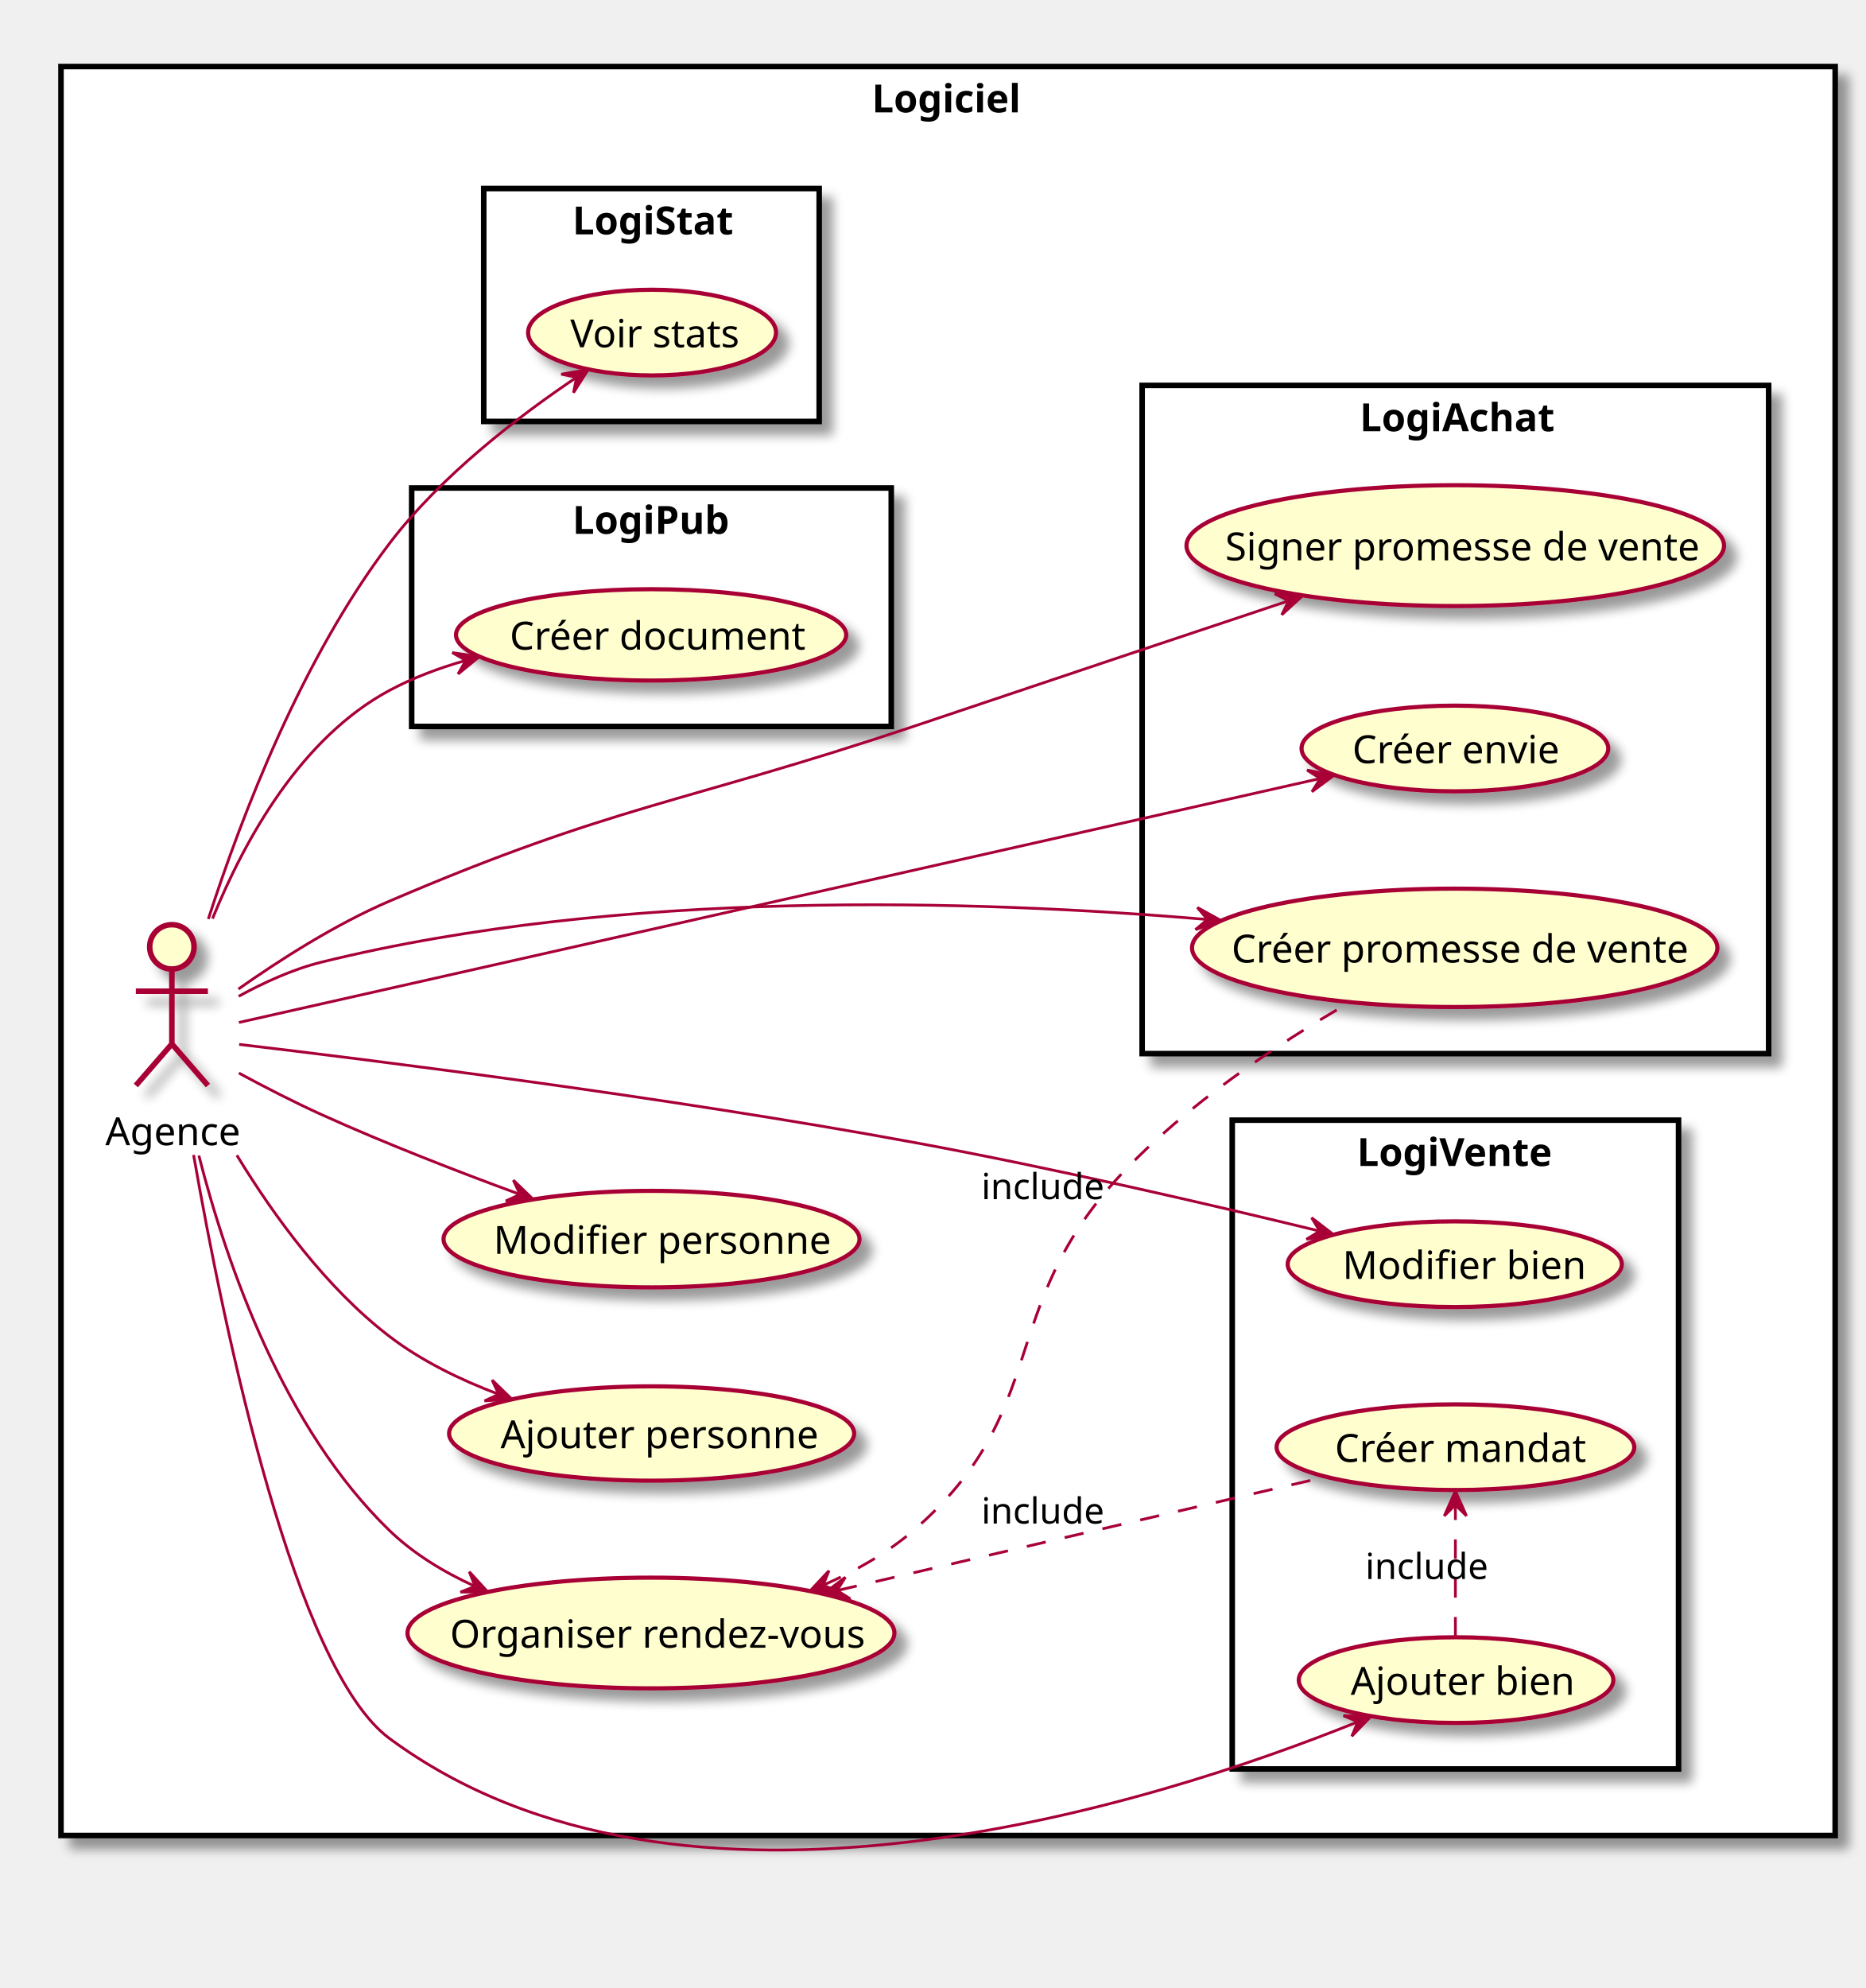
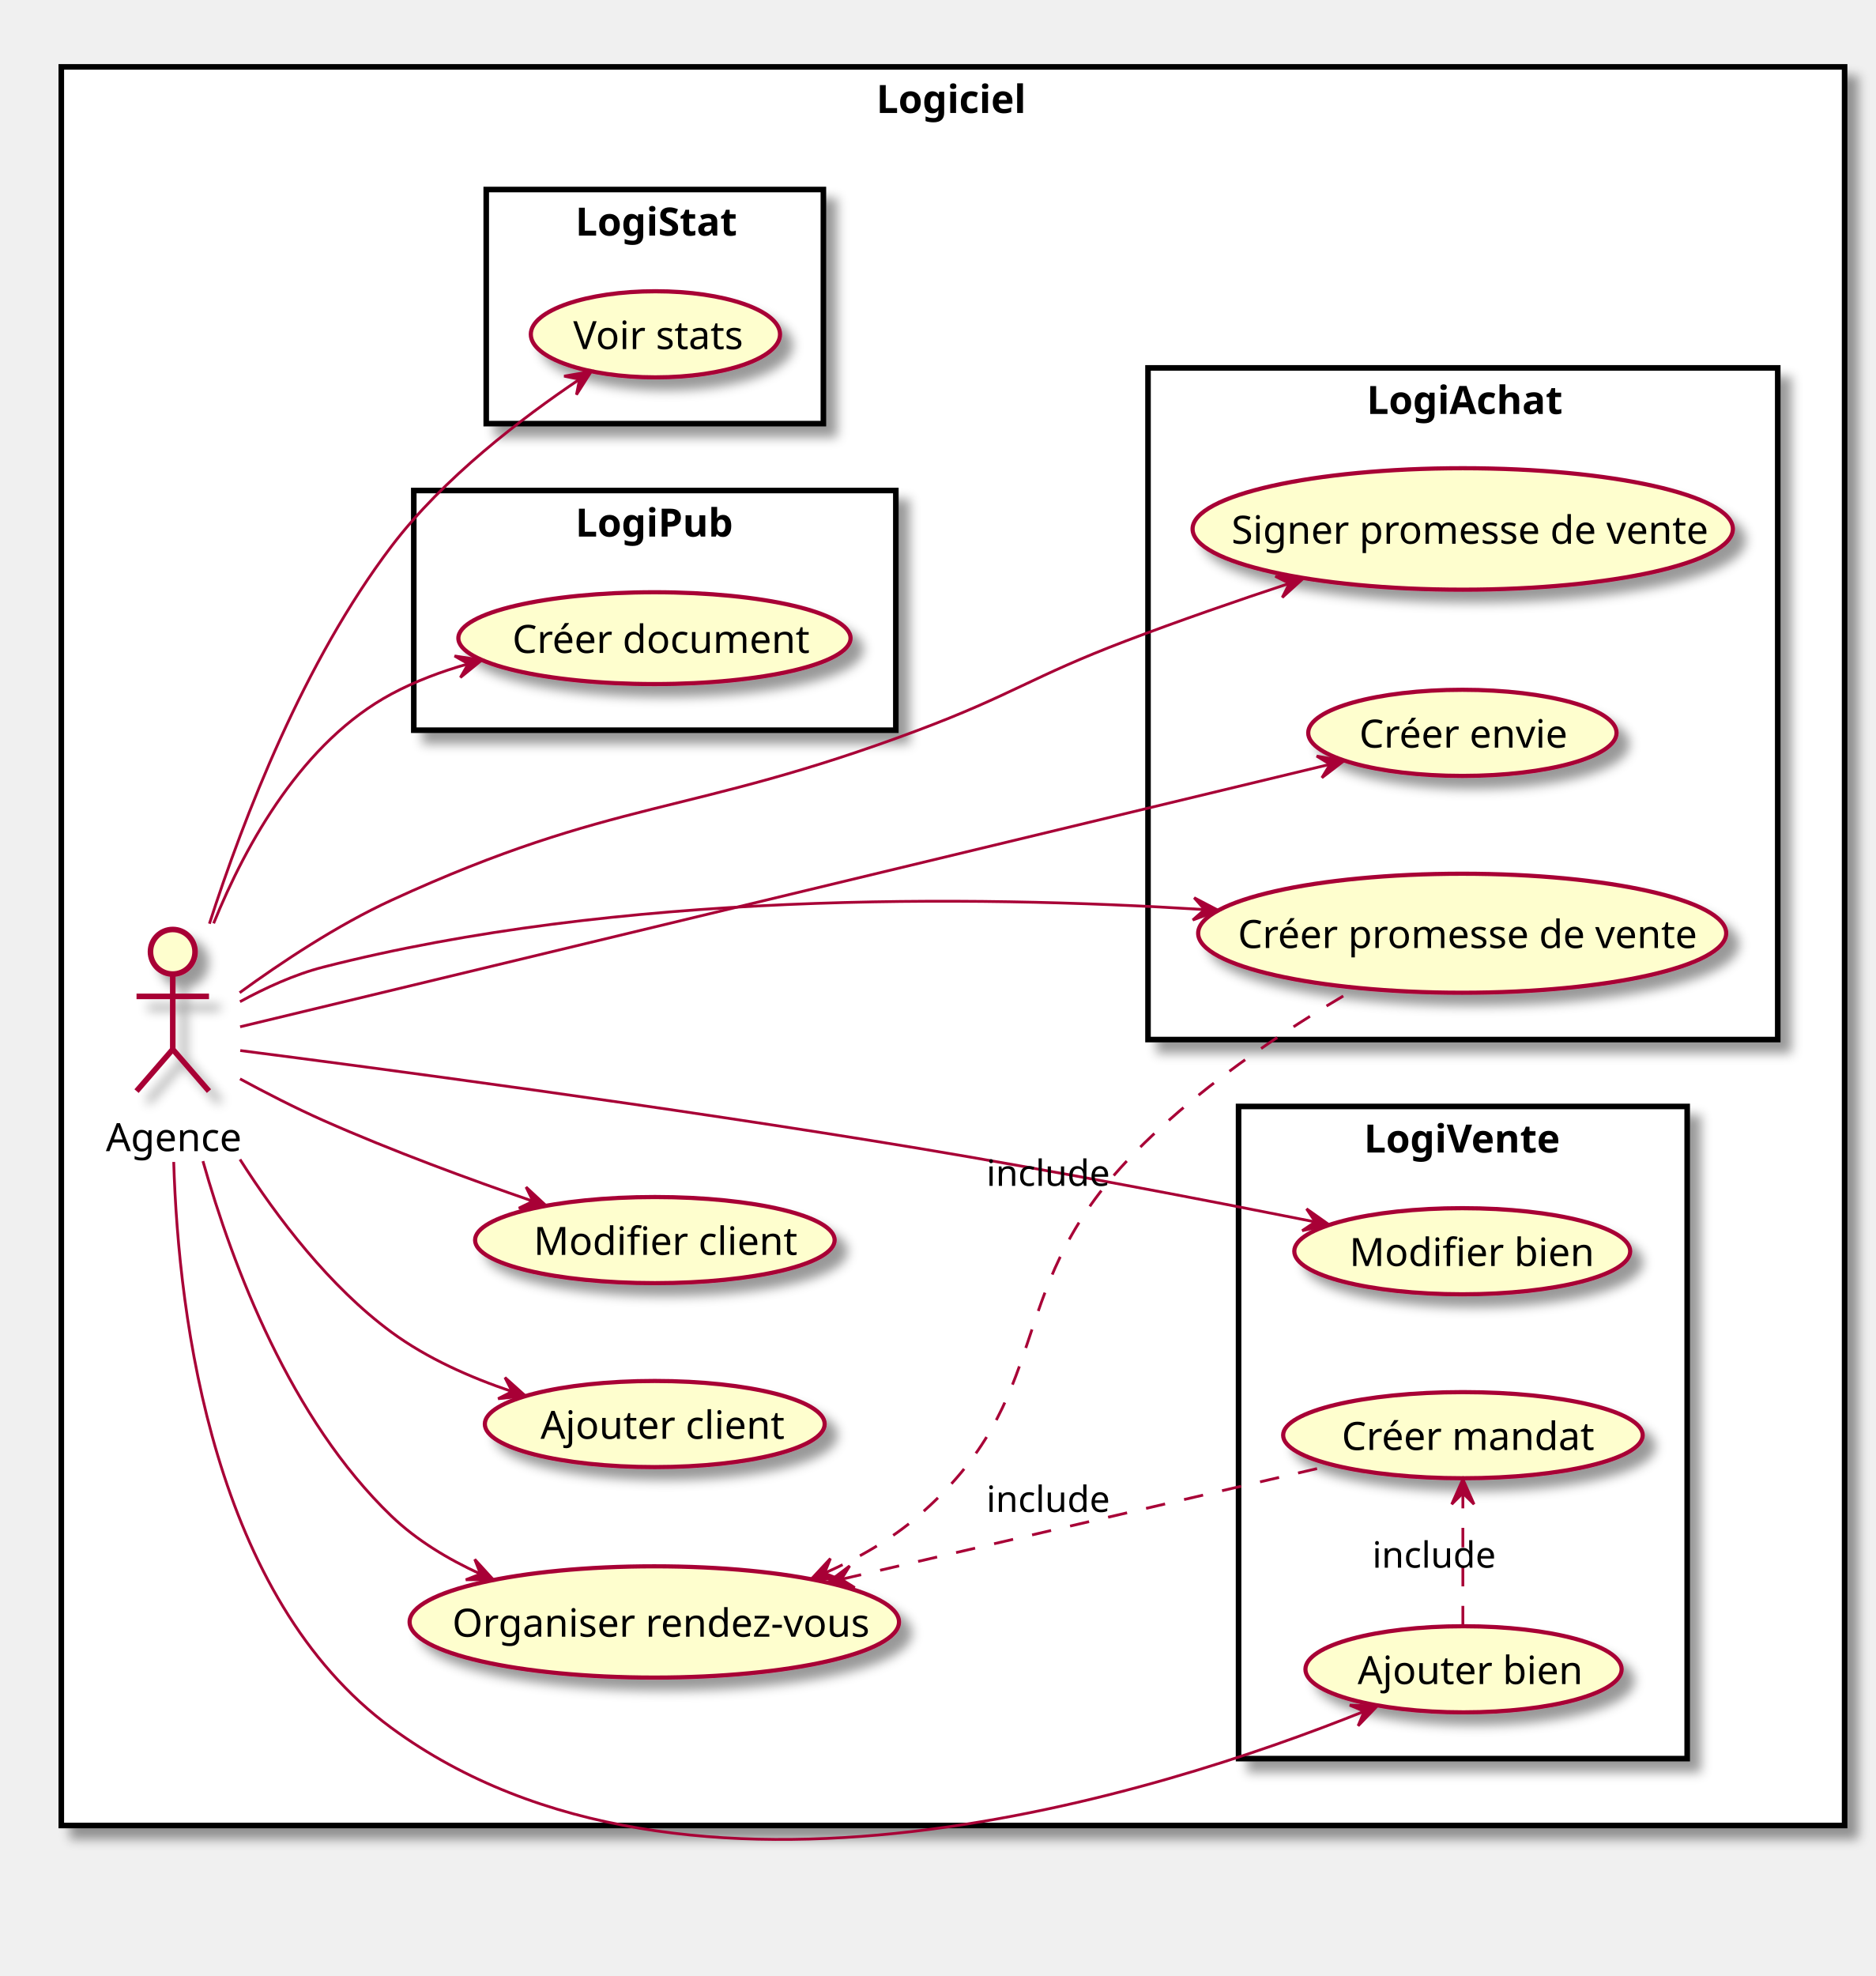
- <svg xmlns="http://www.w3.org/2000/svg" contentScriptType="application/ecmascript" contentStyleType="text/css" height="717px" preserveAspectRatio="none" style="width:673px;height:717px;" version="1.1" viewBox="0 0 673 717" width="673px" zoomAndPan="magnify">
+ <svg xmlns="http://www.w3.org/2000/svg" contentScriptType="application/ecmascript" contentStyleType="text/css" height="709px" preserveAspectRatio="none" style="width:673px;height:709px;" version="1.1" viewBox="0 0 673 709" width="673px" zoomAndPan="magnify">
  <defs>
-     <filter height="300%" id="f124qd7zau26mj" width="300%" x="-1" y="-1">
+     <filter height="300%" id="f1l2twnrxchgdv" width="300%" x="-1" y="-1">
      <feGaussianBlur result="blurOut" stdDeviation="2.0" />
      <feColorMatrix in="blurOut" result="blurOut2" type="matrix" values="0 0 0 0 0 0 0 0 0 0 0 0 0 0 0 0 0 0 .4 0" />
      <feOffset dx="4.0" dy="4.0" in="blurOut2" result="blurOut3" />
      <feBlend in="SourceGraphic" in2="blurOut3" mode="normal" />
    </filter>
  </defs>
  <g>
-     <rect fill="#FFFFFF" filter="url(#f124qd7zau26mj)" height="638" style="stroke: #000000; stroke-width: 2.0;" width="640" x="22" y="24" />
+     <rect fill="#FFFFFF" filter="url(#f1l2twnrxchgdv)" height="631" style="stroke: #000000; stroke-width: 2.0;" width="640" x="22" y="24" />
    <text fill="#000000" font-family="sans-serif" font-size="14" font-weight="bold" lengthAdjust="spacingAndGlyphs" textLength="55" x="314.5" y="40.533">Logiciel</text>
-     <rect fill="#FFFFFF" filter="url(#f124qd7zau26mj)" height="234" style="stroke: #000000; stroke-width: 2.0;" width="161" x="444.5" y="404" />
-     <text fill="#000000" font-family="sans-serif" font-size="14" font-weight="bold" lengthAdjust="spacingAndGlyphs" textLength="71" x="489.5" y="420.533">LogiVente</text>
-     <rect fill="#FFFFFF" filter="url(#f124qd7zau26mj)" height="241" style="stroke: #000000; stroke-width: 2.0;" width="226" x="412" y="139" />
-     <text fill="#000000" font-family="sans-serif" font-size="14" font-weight="bold" lengthAdjust="spacingAndGlyphs" textLength="69" x="490.5" y="155.533">LogiAchat</text>
-     <rect fill="#FFFFFF" filter="url(#f124qd7zau26mj)" height="86" style="stroke: #000000; stroke-width: 2.0;" width="173" x="148.5" y="176" />
+     <rect fill="#FFFFFF" filter="url(#f1l2twnrxchgdv)" height="234" style="stroke: #000000; stroke-width: 2.0;" width="161" x="444.5" y="397" />
+     <text fill="#000000" font-family="sans-serif" font-size="14" font-weight="bold" lengthAdjust="spacingAndGlyphs" textLength="71" x="489.5" y="413.533">LogiVente</text>
+     <rect fill="#FFFFFF" filter="url(#f1l2twnrxchgdv)" height="241" style="stroke: #000000; stroke-width: 2.0;" width="226" x="412" y="132" />
+     <text fill="#000000" font-family="sans-serif" font-size="14" font-weight="bold" lengthAdjust="spacingAndGlyphs" textLength="69" x="490.5" y="148.533">LogiAchat</text>
+     <rect fill="#FFFFFF" filter="url(#f1l2twnrxchgdv)" height="86" style="stroke: #000000; stroke-width: 2.0;" width="173" x="148.5" y="176" />
    <text fill="#000000" font-family="sans-serif" font-size="14" font-weight="bold" lengthAdjust="spacingAndGlyphs" textLength="57" x="206.5" y="192.533">LogiPub</text>
-     <rect fill="#FFFFFF" filter="url(#f124qd7zau26mj)" height="84" style="stroke: #000000; stroke-width: 2.0;" width="121" x="174.5" y="68" />
+     <rect fill="#FFFFFF" filter="url(#f1l2twnrxchgdv)" height="84" style="stroke: #000000; stroke-width: 2.0;" width="121" x="174.5" y="68" />
    <text fill="#000000" font-family="sans-serif" font-size="14" font-weight="bold" lengthAdjust="spacingAndGlyphs" textLength="57" x="206.5" y="84.533">LogiStat</text>
-     <ellipse cx="234.819" cy="588.964" fill="#FEFECE" filter="url(#f124qd7zau26mj)" rx="87.819" ry="19.964" style="stroke: #A80036; stroke-width: 1.5;" />
-     <text fill="#000000" font-family="sans-serif" font-size="14" lengthAdjust="spacingAndGlyphs" textLength="145" x="162.319" y="594.269">Organiser rendez-vous</text>
-     <ellipse cx="62" cy="341.5" fill="#FEFECE" filter="url(#f124qd7zau26mj)" rx="8" ry="8" style="stroke: #A80036; stroke-width: 2.0;" />
-     <path d="M62,349.5 L62,376.5 M49,357.5 L75,357.5 M62,376.5 L49,391.5 M62,376.5 L75,391.5 " fill="#FEFECE" filter="url(#f124qd7zau26mj)" style="stroke: #A80036; stroke-width: 2.0;" />
+     <ellipse cx="234.819" cy="581.964" fill="#FEFECE" filter="url(#f1l2twnrxchgdv)" rx="87.819" ry="19.964" style="stroke: #A80036; stroke-width: 1.5;" />
+     <text fill="#000000" font-family="sans-serif" font-size="14" lengthAdjust="spacingAndGlyphs" textLength="145" x="162.319" y="587.269">Organiser rendez-vous</text>
+     <ellipse cx="62" cy="341.5" fill="#FEFECE" filter="url(#f1l2twnrxchgdv)" rx="8" ry="8" style="stroke: #A80036; stroke-width: 2.0;" />
+     <path d="M62,349.5 L62,376.5 M49,357.5 L75,357.5 M62,376.5 L49,391.5 M62,376.5 L75,391.5 " fill="#FEFECE" filter="url(#f1l2twnrxchgdv)" style="stroke: #A80036; stroke-width: 2.0;" />
    <text fill="#000000" font-family="sans-serif" font-size="14" lengthAdjust="spacingAndGlyphs" textLength="48" x="38" y="413.033">Agence</text>
-     <ellipse cx="235.059" cy="517.012" fill="#FEFECE" filter="url(#f124qd7zau26mj)" rx="73.059" ry="17.012" style="stroke: #A80036; stroke-width: 1.5;" />
-     <text fill="#000000" font-family="sans-serif" font-size="14" lengthAdjust="spacingAndGlyphs" textLength="109" x="180.559" y="522.317">Ajouter personne</text>
-     <ellipse cx="235.021" cy="446.904" fill="#FEFECE" filter="url(#f124qd7zau26mj)" rx="75.021" ry="17.404" style="stroke: #A80036; stroke-width: 1.5;" />
-     <text fill="#000000" font-family="sans-serif" font-size="14" lengthAdjust="spacingAndGlyphs" textLength="114" x="178.021" y="452.209">Modifier personne</text>
-     <ellipse cx="525.24" cy="605.952" fill="#FEFECE" filter="url(#f124qd7zau26mj)" rx="56.74" ry="15.452" style="stroke: #A80036; stroke-width: 1.5;" />
-     <text fill="#000000" font-family="sans-serif" font-size="14" lengthAdjust="spacingAndGlyphs" textLength="76" x="487.24" y="611.256">Ajouter bien</text>
-     <ellipse cx="525.018" cy="521.952" fill="#FEFECE" filter="url(#f124qd7zau26mj)" rx="64.518" ry="15.452" style="stroke: #A80036; stroke-width: 1.5;" />
-     <text fill="#000000" font-family="sans-serif" font-size="14" lengthAdjust="spacingAndGlyphs" textLength="87" x="481.518" y="527.256">Créer mandat</text>
-     <ellipse cx="524.776" cy="455.952" fill="#FEFECE" filter="url(#f124qd7zau26mj)" rx="60.276" ry="15.452" style="stroke: #A80036; stroke-width: 1.5;" />
-     <text fill="#000000" font-family="sans-serif" font-size="14" lengthAdjust="spacingAndGlyphs" textLength="81" x="484.276" y="461.256">Modifier bien</text>
-     <ellipse cx="524.751" cy="341.85" fill="#FEFECE" filter="url(#f124qd7zau26mj)" rx="94.751" ry="21.35" style="stroke: #A80036; stroke-width: 1.5;" />
-     <text fill="#000000" font-family="sans-serif" font-size="14" lengthAdjust="spacingAndGlyphs" textLength="161" x="444.251" y="347.155">Créer promesse de vente</text>
-     <ellipse cx="524.826" cy="269.952" fill="#FEFECE" filter="url(#f124qd7zau26mj)" rx="55.326" ry="15.452" style="stroke: #A80036; stroke-width: 1.5;" />
-     <text fill="#000000" font-family="sans-serif" font-size="14" lengthAdjust="spacingAndGlyphs" textLength="74" x="487.826" y="275.256">Créer envie</text>
-     <ellipse cx="524.952" cy="196.791" fill="#FEFECE" filter="url(#f124qd7zau26mj)" rx="96.953" ry="21.791" style="stroke: #A80036; stroke-width: 1.5;" />
-     <text fill="#000000" font-family="sans-serif" font-size="14" lengthAdjust="spacingAndGlyphs" textLength="166" x="441.952" y="202.095">Signer promesse de vente</text>
-     <ellipse cx="234.873" cy="228.975" fill="#FEFECE" filter="url(#f124qd7zau26mj)" rx="70.373" ry="16.474" style="stroke: #A80036; stroke-width: 1.5;" />
+     <ellipse cx="234.983" cy="510.952" fill="#FEFECE" filter="url(#f1l2twnrxchgdv)" rx="60.983" ry="15.452" style="stroke: #A80036; stroke-width: 1.5;" />
+     <text fill="#000000" font-family="sans-serif" font-size="14" lengthAdjust="spacingAndGlyphs" textLength="82" x="193.983" y="516.256">Ajouter client</text>
+     <ellipse cx="235.018" cy="444.952" fill="#FEFECE" filter="url(#f1l2twnrxchgdv)" rx="64.518" ry="15.452" style="stroke: #A80036; stroke-width: 1.5;" />
+     <text fill="#000000" font-family="sans-serif" font-size="14" lengthAdjust="spacingAndGlyphs" textLength="87" x="191.518" y="450.256">Modifier client</text>
+     <ellipse cx="525.24" cy="598.952" fill="#FEFECE" filter="url(#f1l2twnrxchgdv)" rx="56.74" ry="15.452" style="stroke: #A80036; stroke-width: 1.5;" />
+     <text fill="#000000" font-family="sans-serif" font-size="14" lengthAdjust="spacingAndGlyphs" textLength="76" x="487.24" y="604.256">Ajouter bien</text>
+     <ellipse cx="525.018" cy="514.952" fill="#FEFECE" filter="url(#f1l2twnrxchgdv)" rx="64.518" ry="15.452" style="stroke: #A80036; stroke-width: 1.5;" />
+     <text fill="#000000" font-family="sans-serif" font-size="14" lengthAdjust="spacingAndGlyphs" textLength="87" x="481.518" y="520.256">Créer mandat</text>
+     <ellipse cx="524.776" cy="448.952" fill="#FEFECE" filter="url(#f1l2twnrxchgdv)" rx="60.276" ry="15.452" style="stroke: #A80036; stroke-width: 1.5;" />
+     <text fill="#000000" font-family="sans-serif" font-size="14" lengthAdjust="spacingAndGlyphs" textLength="81" x="484.276" y="454.256">Modifier bien</text>
+     <ellipse cx="524.751" cy="334.85" fill="#FEFECE" filter="url(#f1l2twnrxchgdv)" rx="94.751" ry="21.35" style="stroke: #A80036; stroke-width: 1.5;" />
+     <text fill="#000000" font-family="sans-serif" font-size="14" lengthAdjust="spacingAndGlyphs" textLength="161" x="444.251" y="340.155">Créer promesse de vente</text>
+     <ellipse cx="524.826" cy="262.952" fill="#FEFECE" filter="url(#f1l2twnrxchgdv)" rx="55.326" ry="15.452" style="stroke: #A80036; stroke-width: 1.5;" />
+     <text fill="#000000" font-family="sans-serif" font-size="14" lengthAdjust="spacingAndGlyphs" textLength="74" x="487.826" y="268.256">Créer envie</text>
+     <ellipse cx="524.952" cy="189.791" fill="#FEFECE" filter="url(#f1l2twnrxchgdv)" rx="96.953" ry="21.791" style="stroke: #A80036; stroke-width: 1.5;" />
+     <text fill="#000000" font-family="sans-serif" font-size="14" lengthAdjust="spacingAndGlyphs" textLength="166" x="441.952" y="195.095">Signer promesse de vente</text>
+     <ellipse cx="234.873" cy="228.975" fill="#FEFECE" filter="url(#f1l2twnrxchgdv)" rx="70.373" ry="16.474" style="stroke: #A80036; stroke-width: 1.5;" />
    <text fill="#000000" font-family="sans-serif" font-size="14" lengthAdjust="spacingAndGlyphs" textLength="102" x="183.873" y="234.279">Créer document</text>
-     <ellipse cx="235.219" cy="119.952" fill="#FEFECE" filter="url(#f124qd7zau26mj)" rx="44.719" ry="15.452" style="stroke: #A80036; stroke-width: 1.5;" />
+     <ellipse cx="235.219" cy="119.952" fill="#FEFECE" filter="url(#f1l2twnrxchgdv)" rx="44.719" ry="15.452" style="stroke: #A80036; stroke-width: 1.5;" />
    <text fill="#000000" font-family="sans-serif" font-size="14" lengthAdjust="spacingAndGlyphs" textLength="59" x="205.719" y="125.256">Voir stats</text>
-     <path d="M85.441,416.658 C98.882,438.725 117.775,464.607 140.5,482 C152.023,490.819 166.009,497.614 179.614,502.764 " fill="none" id="Agence-Ajouter personne" style="stroke: #A80036; stroke-width: 1.0;" />
-     <polygon fill="#A80036" points="184.604,504.588,177.525,497.74,179.908,502.871,174.778,505.254,184.604,504.588" style="stroke: #A80036; stroke-width: 1.0;" />
-     <path d="M86.176,387.028 C95.341,391.973 106.046,397.493 116,402 C139.118,412.468 165.453,422.669 187.371,430.705 " fill="none" id="Agence-Modifier personne" style="stroke: #A80036; stroke-width: 1.0;" />
-     <polygon fill="#A80036" points="192.264,432.49,185.181,425.647,187.567,430.776,182.438,433.162,192.264,432.49" style="stroke: #A80036; stroke-width: 1.0;" />
-     <path d="M71.737,416.77 C81.926,456.605 102.455,515.221 140.5,552 C149.176,560.387 159.984,566.943 171.14,572.044 " fill="none" id="Agence-Organiser rendez-vous" style="stroke: #A80036; stroke-width: 1.0;" />
-     <polygon fill="#A80036" points="175.937,574.143,169.296,566.87,171.356,572.139,166.088,574.199,175.937,574.143" style="stroke: #A80036; stroke-width: 1.0;" />
-     <path d="M525,590.2 C525,576.825 525,557.547 525,542.897 " fill="none" id="Ajouter bien-Créer mandat" style="stroke: #A80036; stroke-width: 1.0; stroke-dasharray: 7.0,7.0;" />
-     <polygon fill="#A80036" points="525,537.729,521,546.729,525,542.729,529,546.729,525,537.729" style="stroke: #A80036; stroke-width: 1.0;" />
-     <text fill="#000000" font-family="sans-serif" font-size="13" lengthAdjust="spacingAndGlyphs" textLength="41" x="492.5" y="569.495">include</text>
-     <path d="M86.273,376.676 C132.712,382.157 240.102,395.542 329.5,412 C379.682,421.238 436.549,434.423 475.772,443.948 " fill="none" id="Agence-Modifier bien" style="stroke: #A80036; stroke-width: 1.0;" />
-     <polygon fill="#A80036" points="480.946,445.208,473.148,439.192,476.088,444.025,471.255,446.965,480.946,445.208" style="stroke: #A80036; stroke-width: 1.0;" />
-     <path d="M69.832,416.551 C81.281,481.839 106.474,601.836 140.5,627 C246.257,705.212 416.741,650.419 489.403,621.16 " fill="none" id="Agence-Ajouter bien" style="stroke: #A80036; stroke-width: 1.0;" />
-     <polygon fill="#A80036" points="494.463,619.1,484.619,618.787,489.832,620.984,487.634,626.197,494.463,619.1" style="stroke: #A80036; stroke-width: 1.0;" />
-     <path d="M302.223,573.594 C356.076,561.066 430.664,543.714 478.127,532.672 " fill="none" id="Organiser rendez-vous-Créer mandat" style="stroke: #A80036; stroke-width: 1.0; stroke-dasharray: 7.0,7.0;" />
-     <polygon fill="#A80036" points="297.077,574.791,306.749,576.647,301.947,573.658,304.936,568.855,297.077,574.791" style="stroke: #A80036; stroke-width: 1.0;" />
-     <text fill="#000000" font-family="sans-serif" font-size="13" lengthAdjust="spacingAndGlyphs" textLength="41" x="354" y="549.495">include</text>
-     <path d="M86.099,359.323 C95.076,354.414 105.673,349.546 116,347 C223.453,320.51 351.707,324.49 435.354,331.615 " fill="none" id="Agence-Créer promesse de vente" style="stroke: #A80036; stroke-width: 1.0;" />
-     <polygon fill="#A80036" points="440.549,332.067,431.929,327.303,435.568,331.634,431.236,335.273,440.549,332.067" style="stroke: #A80036; stroke-width: 1.0;" />
-     <path d="M86.177,368.771 C158.016,352.565 378.001,302.937 476.014,280.826 " fill="none" id="Agence-Créer envie" style="stroke: #A80036; stroke-width: 1.0;" />
-     <polygon fill="#A80036" points="481.156,279.665,471.496,277.746,476.279,280.766,473.258,285.549,481.156,279.665" style="stroke: #A80036; stroke-width: 1.0;" />
-     <path d="M296.943,571.73 C308.563,566.619 320.035,560.14 329.5,552 C379.407,509.082 359.17,472.197 404,424 C427.802,398.411 460.973,376.509 486.409,361.794 " fill="none" id="Organiser rendez-vous-Créer promesse de vente" style="stroke: #A80036; stroke-width: 1.0; stroke-dasharray: 7.0,7.0;" />
-     <polygon fill="#A80036" points="292.312,573.694,302.159,573.864,296.915,571.742,299.037,566.498,292.312,573.694" style="stroke: #A80036; stroke-width: 1.0;" />
-     <text fill="#000000" font-family="sans-serif" font-size="13" lengthAdjust="spacingAndGlyphs" textLength="41" x="354" y="432.495">include</text>
-     <path d="M86.003,356.709 C100.881,346.238 121.039,333.338 140.5,325 C221.888,290.129 245.528,290.084 329.5,262 C362.622,250.922 370.878,248.078 404,237 C423.775,230.386 445.39,223.176 464.759,216.721 " fill="none" id="Agence-Signer promesse de vente" style="stroke: #A80036; stroke-width: 1.0;" />
-     <polygon fill="#A80036" points="469.632,215.097,459.829,214.148,464.889,216.678,462.359,221.738,469.632,215.097" style="stroke: #A80036; stroke-width: 1.0;" />
+     <path d="M86.126,416.004 C99.59,437.125 118.29,461.641 140.5,478 C153.202,487.355 168.791,494.241 183.573,499.227 " fill="none" id="Agence-Ajouter client" style="stroke: #A80036; stroke-width: 1.0;" />
+     <polygon fill="#A80036" points="188.55,500.846,181.227,494.26,183.795,499.3,178.754,501.868,188.55,500.846" style="stroke: #A80036; stroke-width: 1.0;" />
+     <path d="M86.142,387.106 C95.302,392.06 106.013,397.567 116,402 C140.466,412.86 168.604,423.193 191.265,431.007 " fill="none" id="Agence-Modifier client" style="stroke: #A80036; stroke-width: 1.0;" />
+     <polygon fill="#A80036" points="196.014,432.635,188.797,425.933,191.284,431.014,186.203,433.5,196.014,432.635" style="stroke: #A80036; stroke-width: 1.0;" />
+     <path d="M72.832,416.621 C83.593,454.573 104.333,509.311 140.5,544 C149.543,552.673 160.829,559.466 172.4,564.752 " fill="none" id="Agence-Organiser rendez-vous" style="stroke: #A80036; stroke-width: 1.0;" />
+     <polygon fill="#A80036" points="177.018,566.778,170.383,559.499,172.439,564.769,167.169,566.825,177.018,566.778" style="stroke: #A80036; stroke-width: 1.0;" />
+     <path d="M525,583.2 C525,569.825 525,550.547 525,535.897 " fill="none" id="Ajouter bien-Créer mandat" style="stroke: #A80036; stroke-width: 1.0; stroke-dasharray: 7.0,7.0;" />
+     <polygon fill="#A80036" points="525,530.729,521,539.729,525,535.729,529,539.729,525,530.729" style="stroke: #A80036; stroke-width: 1.0;" />
+     <text fill="#000000" font-family="sans-serif" font-size="13" lengthAdjust="spacingAndGlyphs" textLength="41" x="492.5" y="562.495">include</text>
+     <path d="M86.226,376.943 C132.582,382.899 239.831,397.086 329.5,412 C377.851,420.042 432.685,430.605 471.778,438.385 " fill="none" id="Agence-Modifier bien" style="stroke: #A80036; stroke-width: 1.0;" />
+     <polygon fill="#A80036" points="476.946,439.416,468.903,433.732,472.043,438.437,467.337,441.577,476.946,439.416" style="stroke: #A80036; stroke-width: 1.0;" />
+     <path d="M62.342,416.915 C64.079,474.035 76.77,573.26 140.5,620 C246.436,697.695 416.462,643.361 489.182,614.202 " fill="none" id="Agence-Ajouter bien" style="stroke: #A80036; stroke-width: 1.0;" />
+     <polygon fill="#A80036" points="494.248,612.148,484.404,611.822,489.614,614.027,487.41,619.236,494.248,612.148" style="stroke: #A80036; stroke-width: 1.0;" />
+     <path d="M302.223,566.594 C356.076,554.066 430.664,536.714 478.127,525.672 " fill="none" id="Organiser rendez-vous-Créer mandat" style="stroke: #A80036; stroke-width: 1.0; stroke-dasharray: 7.0,7.0;" />
+     <polygon fill="#A80036" points="297.077,567.791,306.749,569.647,301.947,566.658,304.936,561.855,297.077,567.791" style="stroke: #A80036; stroke-width: 1.0;" />
+     <text fill="#000000" font-family="sans-serif" font-size="13" lengthAdjust="spacingAndGlyphs" textLength="41" x="354" y="542.495">include</text>
+     <path d="M86.122,359.418 C95.103,354.52 105.695,349.634 116,347 C221.916,319.923 348.342,321.123 432.096,326.351 " fill="none" id="Agence-Créer promesse de vente" style="stroke: #A80036; stroke-width: 1.0;" />
+     <polygon fill="#A80036" points="437.3,326.685,428.574,322.117,432.31,326.365,428.062,330.101,437.3,326.685" style="stroke: #A80036; stroke-width: 1.0;" />
+     <path d="M86.177,368.419 C158.285,351.057 379.651,297.756 477.11,274.29 " fill="none" id="Agence-Créer envie" style="stroke: #A80036; stroke-width: 1.0;" />
+     <polygon fill="#A80036" points="482.22,273.06,472.534,271.277,477.359,274.23,474.406,279.055,482.22,273.06" style="stroke: #A80036; stroke-width: 1.0;" />
+     <path d="M296.064,564.395 C307.978,559.104 319.79,552.4 329.5,544 C378.992,501.188 359.349,464.84 404,417 C427.845,391.452 461.013,369.546 486.437,354.82 " fill="none" id="Organiser rendez-vous-Créer promesse de vente" style="stroke: #A80036; stroke-width: 1.0; stroke-dasharray: 7.0,7.0;" />
+     <polygon fill="#A80036" points="291.318,566.429,301.166,566.56,295.914,564.459,298.014,559.207,291.318,566.429" style="stroke: #A80036; stroke-width: 1.0;" />
+     <text fill="#000000" font-family="sans-serif" font-size="13" lengthAdjust="spacingAndGlyphs" textLength="41" x="354" y="425.495">include</text>
+     <path d="M86,356.189 C100.877,345.362 121.035,331.946 140.5,323 C220.702,286.141 246.859,293.007 329.5,262 C363.24,249.341 370.321,242.82 404,230 C422.92,222.798 443.775,215.596 462.718,209.327 " fill="none" id="Agence-Signer promesse de vente" style="stroke: #A80036; stroke-width: 1.0;" />
+     <polygon fill="#A80036" points="467.49,207.755,457.69,206.772,462.741,209.319,460.193,214.37,467.49,207.755" style="stroke: #A80036; stroke-width: 1.0;" />
    <path d="M76.666,331.302 C88.494,302.226 108.783,266.036 140.5,249 C148.968,244.452 158.389,240.937 167.899,238.223 " fill="none" id="Agence-Créer document" style="stroke: #A80036; stroke-width: 1.0;" />
    <polygon fill="#A80036" points="172.875,236.874,163.142,235.366,168.049,238.181,165.234,243.088,172.875,236.874" style="stroke: #A80036; stroke-width: 1.0;" />
    <path d="M75.156,331.432 C87.441,293.355 109.11,237.338 140.5,196 C159.161,171.425 187.36,149.938 207.909,136.139 " fill="none" id="Agence-Voir stats" style="stroke: #A80036; stroke-width: 1.0;" />
    <polygon fill="#A80036" points="212.172,133.313,202.461,134.952,208.005,136.076,206.881,141.62,212.172,133.313" style="stroke: #A80036; stroke-width: 1.0;" />
  </g>
</svg>
